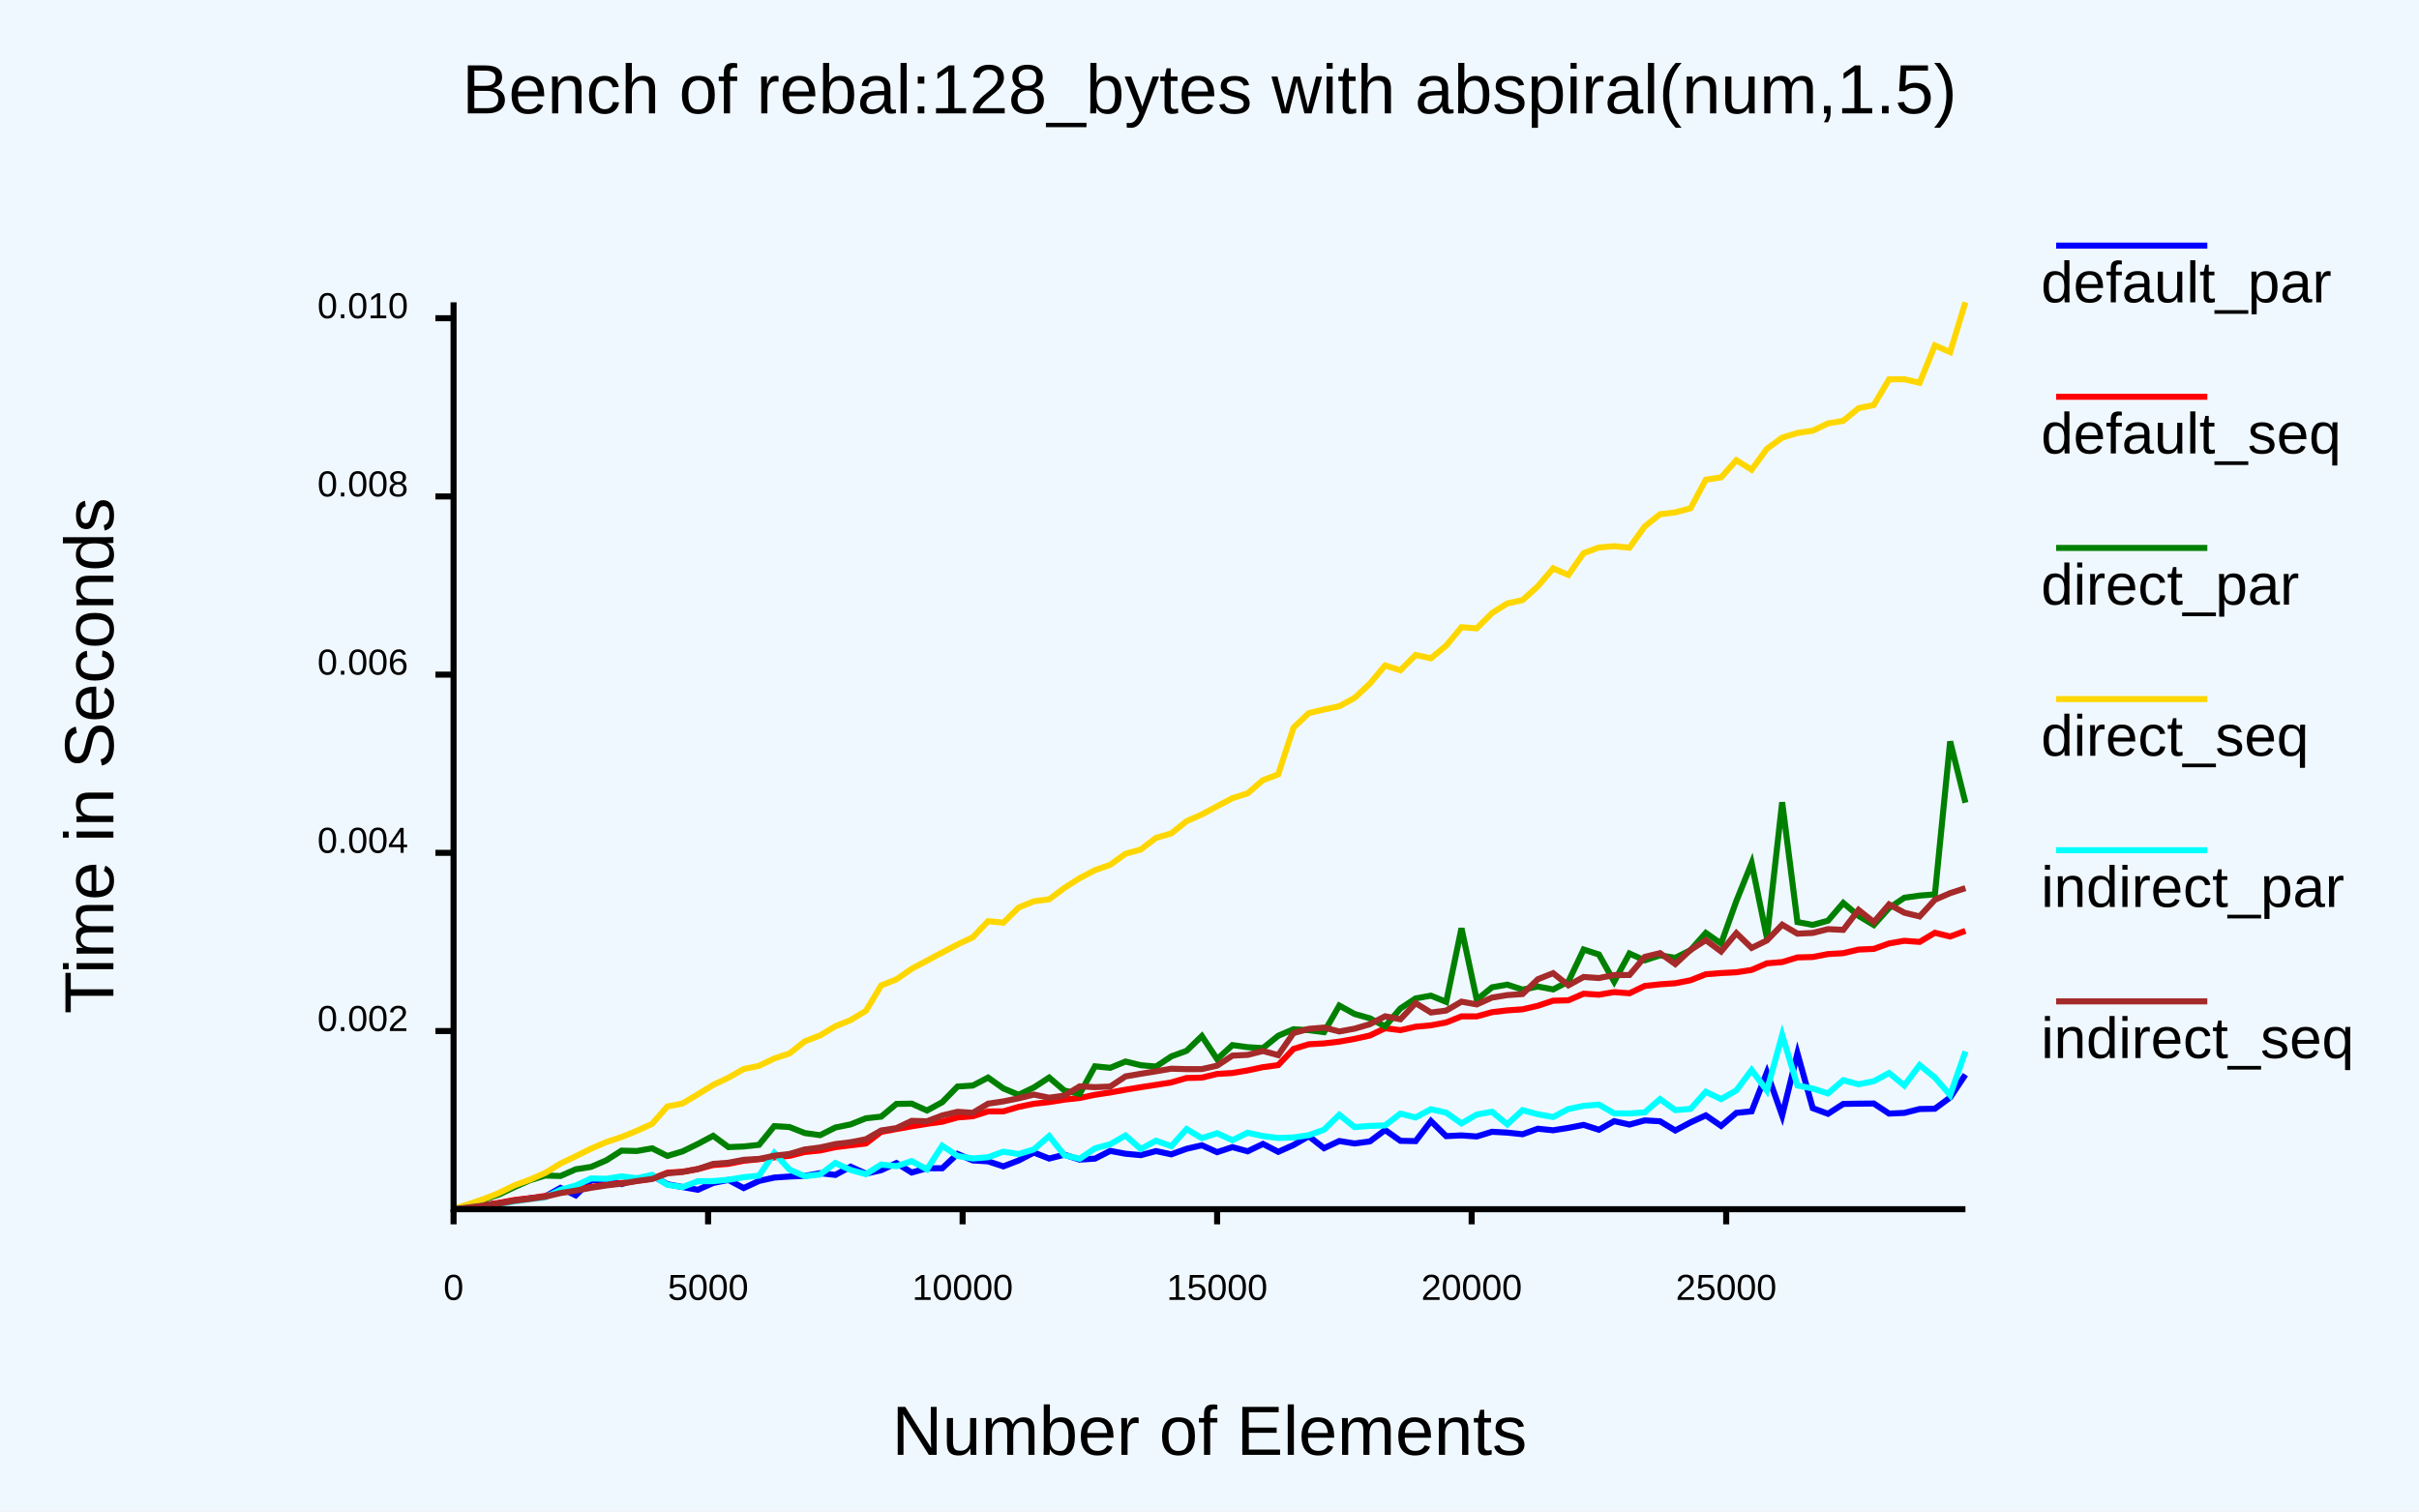
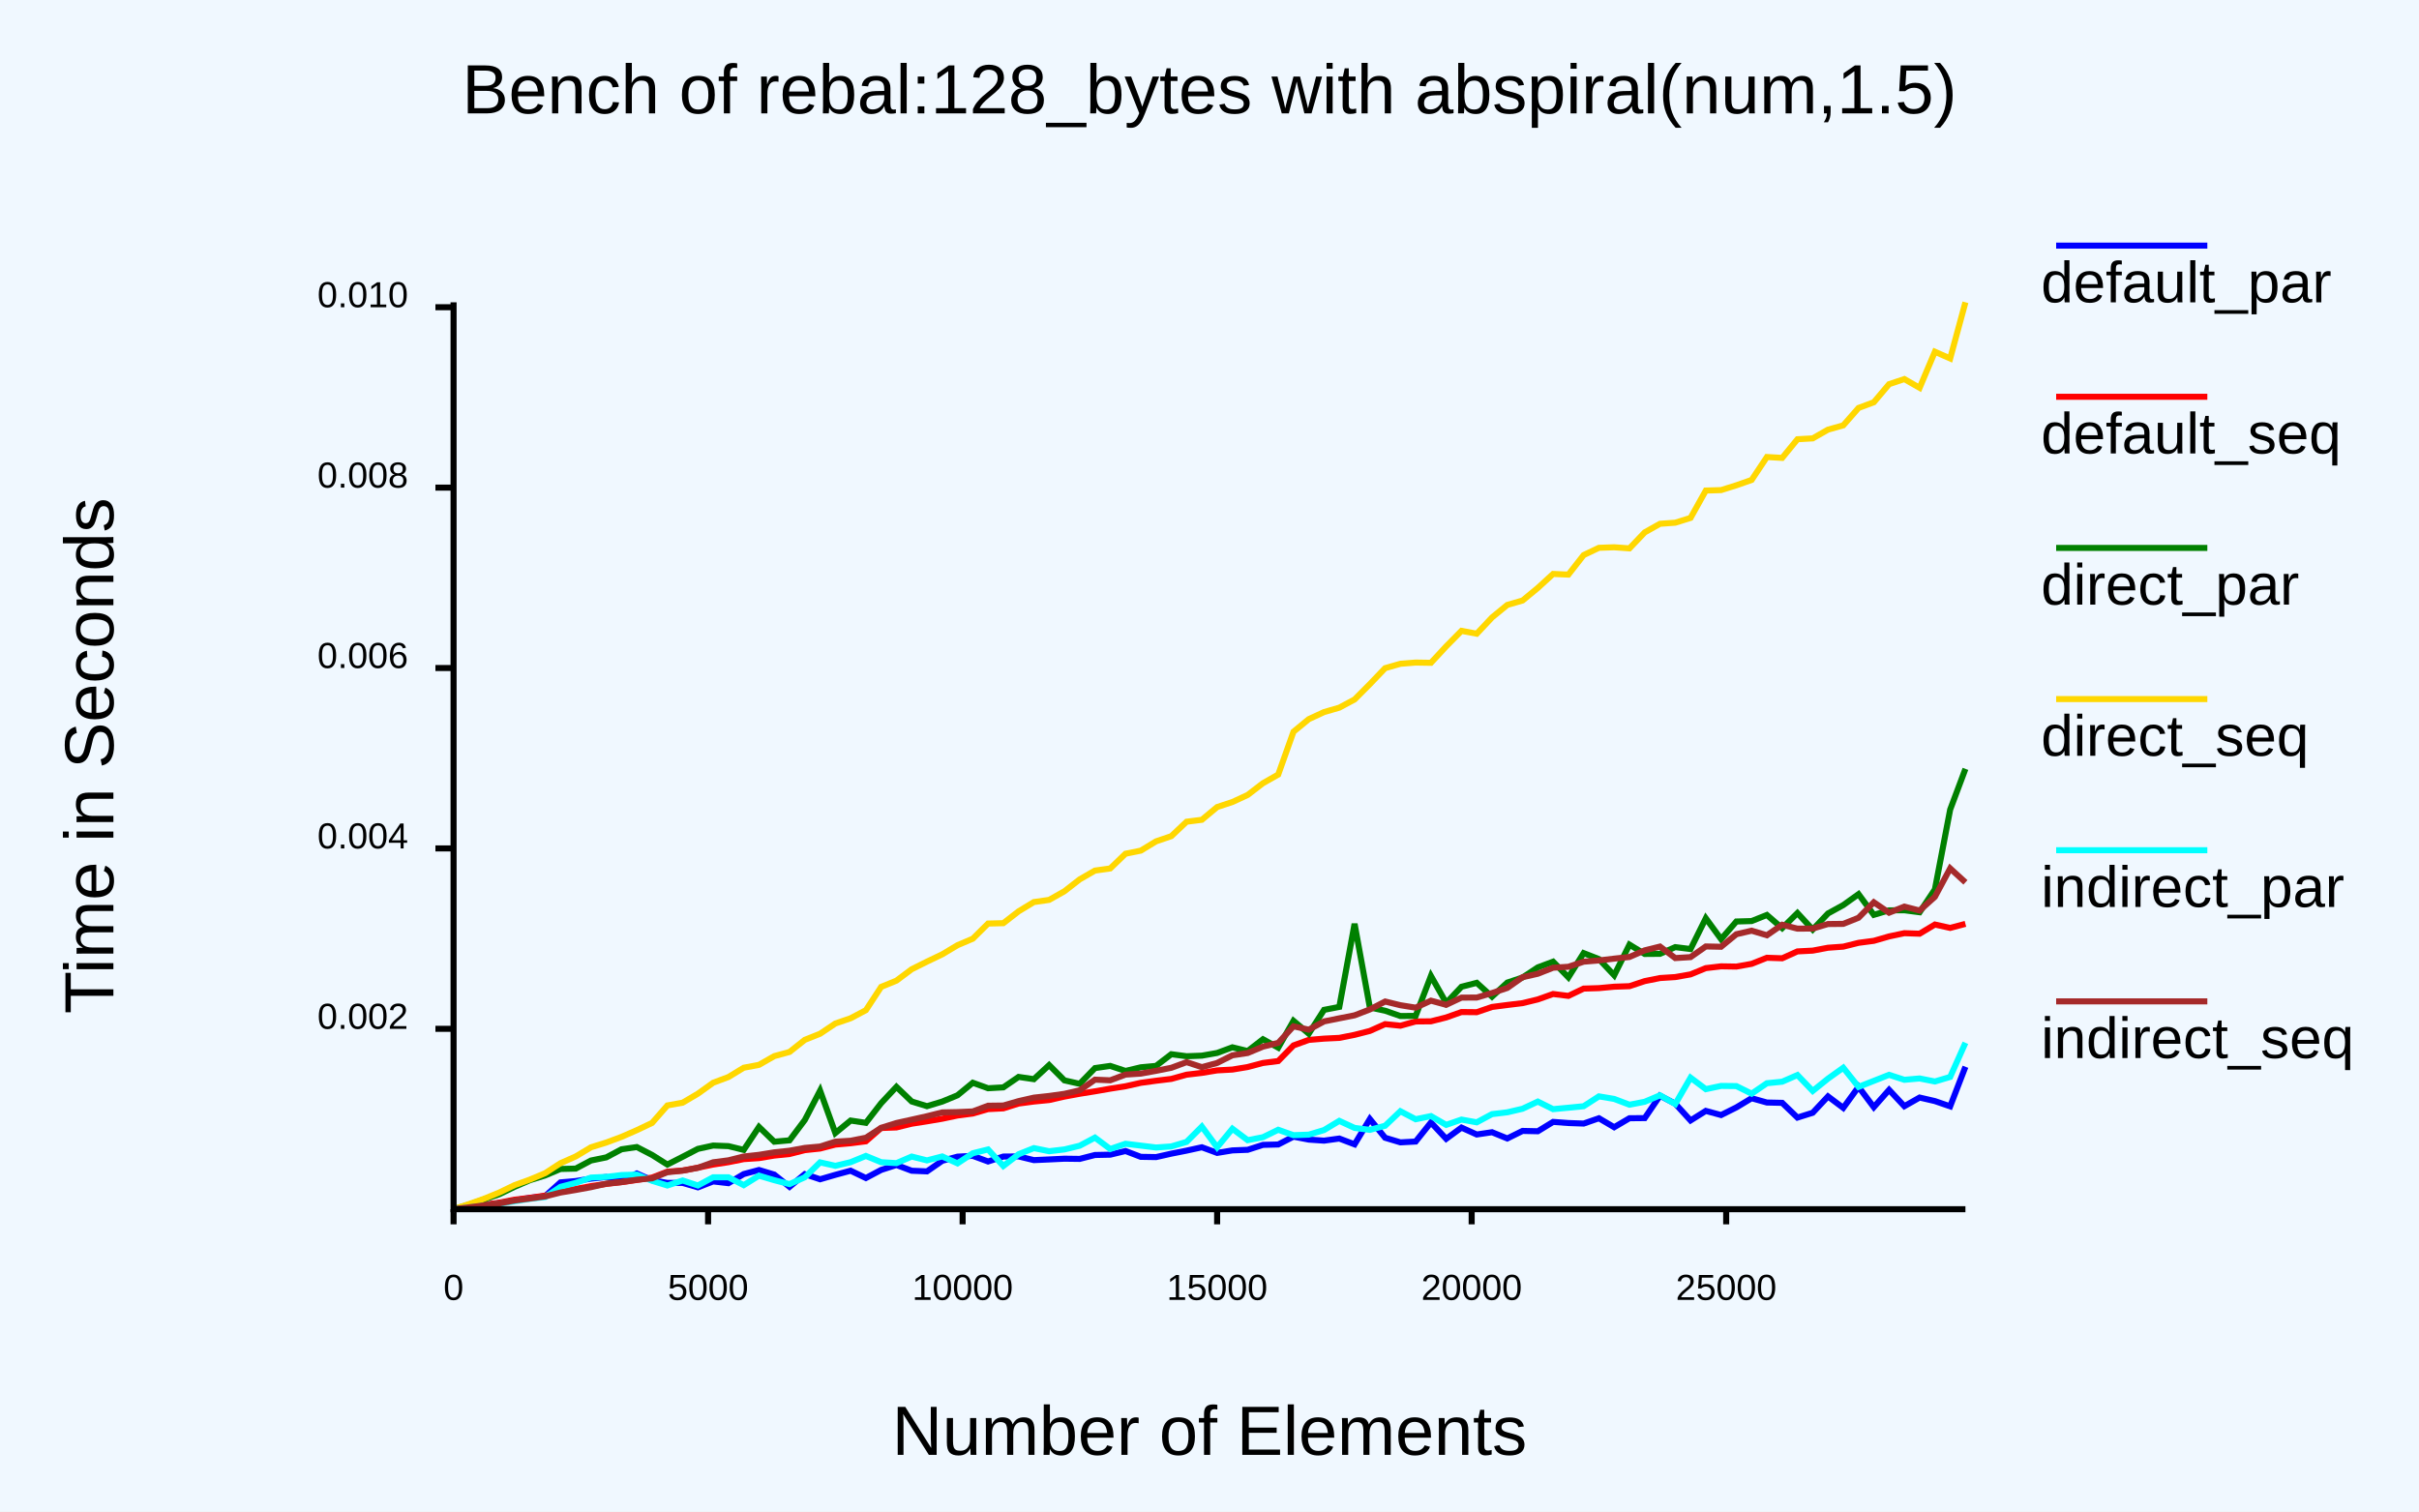
<svg xmlns="http://www.w3.org/2000/svg" class="poloto" width="800" height="500" viewBox="0 0 800 500">
  <style>.poloto {
                    font-family: "Arial";
                    stroke-width:2;
                    }
                    .poloto_text{fill: var(--poloto_fg_color,black);  }
                    .poloto_axis_lines{stroke: var(--poloto_fg_color,black);stoke-width:3;fill:none}
                    .poloto_background{fill: var(--poloto_bg_color,aliceblue); }
                    .poloto0stroke{stroke:  var(--poloto_color0,blue); }
                    .poloto1stroke{stroke:  var(--poloto_color1,red); }
                    .poloto2stroke{stroke:  var(--poloto_color2,green); }
                    .poloto3stroke{stroke:  var(--poloto_color3,gold); }
                    .poloto4stroke{stroke:  var(--poloto_color4,aqua); }
                    .poloto5stroke{stroke:  var(--poloto_color5,brown); }
                    .poloto6stroke{stroke:  var(--poloto_color6,lime); }
                    .poloto7stroke{stroke:  var(--poloto_color7,chocolate); }
                    .poloto0fill{fill:var(--poloto_color0,blue);}
                    .poloto1fill{fill:var(--poloto_color1,red);}
                    .poloto2fill{fill:var(--poloto_color2,green);}
                    .poloto3fill{fill:var(--poloto_color3,gold);}
                    .poloto4fill{fill:var(--poloto_color4,aqua);}
                    .poloto5fill{fill:var(--poloto_color5,brown);}
                    .poloto6fill{fill:var(--poloto_color6,lime);}
                    .poloto7fill{fill:var(--poloto_color7,chocolate);}</style>
  <rect class="poloto_background" fill="white" x="0" y="0" width="800" height="500" />
  <line class="poloto_axis_lines" stroke="black" x1="150" x2="150" y1="400" y2="405" />
  <text class="poloto_text" alignment-baseline="start" text-anchor="middle" x="150" y="430">0</text>
  <line class="poloto_axis_lines" stroke="black" x1="234.175" x2="234.175" y1="400" y2="405" />
  <text class="poloto_text" alignment-baseline="start" text-anchor="middle" x="234.175" y="430">5000</text>
  <line class="poloto_axis_lines" stroke="black" x1="318.35" x2="318.35" y1="400" y2="405" />
  <text class="poloto_text" alignment-baseline="start" text-anchor="middle" x="318.35" y="430">10000</text>
  <line class="poloto_axis_lines" stroke="black" x1="402.525" x2="402.525" y1="400" y2="405" />
  <text class="poloto_text" alignment-baseline="start" text-anchor="middle" x="402.525" y="430">15000</text>
  <line class="poloto_axis_lines" stroke="black" x1="486.7" x2="486.7" y1="400" y2="405" />
  <text class="poloto_text" alignment-baseline="start" text-anchor="middle" x="486.7" y="430">20000</text>
  <line class="poloto_axis_lines" stroke="black" x1="570.875" x2="570.875" y1="400" y2="405" />
  <text class="poloto_text" alignment-baseline="start" text-anchor="middle" x="570.875" y="430">25000</text>
-   <line class="poloto_axis_lines" stroke="black" x1="150" x2="144" y1="341.057" y2="341.057" />
-   <text class="poloto_text" alignment-baseline="middle" text-anchor="end" x="135" y="341.057">0.002</text>
-   <line class="poloto_axis_lines" stroke="black" x1="150" x2="144" y1="282.11" y2="282.11" />
-   <text class="poloto_text" alignment-baseline="middle" text-anchor="end" x="135" y="282.11">0.004</text>
-   <line class="poloto_axis_lines" stroke="black" x1="150" x2="144" y1="223.163" y2="223.163" />
-   <text class="poloto_text" alignment-baseline="middle" text-anchor="end" x="135" y="223.163">0.006</text>
-   <line class="poloto_axis_lines" stroke="black" x1="150" x2="144" y1="164.216" y2="164.216" />
-   <text class="poloto_text" alignment-baseline="middle" text-anchor="end" x="135" y="164.216">0.008</text>
-   <line class="poloto_axis_lines" stroke="black" x1="150" x2="144" y1="105.269" y2="105.269" />
-   <text class="poloto_text" alignment-baseline="middle" text-anchor="end" x="135" y="105.269">0.010</text>
+   <line class="poloto_axis_lines" stroke="black" x1="150" x2="144" y1="340.329" y2="340.329" />
+   <text class="poloto_text" alignment-baseline="middle" text-anchor="end" x="135" y="340.329">0.002</text>
+   <line class="poloto_axis_lines" stroke="black" x1="150" x2="144" y1="280.653" y2="280.653" />
+   <text class="poloto_text" alignment-baseline="middle" text-anchor="end" x="135" y="280.653">0.004</text>
+   <line class="poloto_axis_lines" stroke="black" x1="150" x2="144" y1="220.977" y2="220.977" />
+   <text class="poloto_text" alignment-baseline="middle" text-anchor="end" x="135" y="220.977">0.006</text>
+   <line class="poloto_axis_lines" stroke="black" x1="150" x2="144" y1="161.301" y2="161.301" />
+   <text class="poloto_text" alignment-baseline="middle" text-anchor="end" x="135" y="161.301">0.008</text>
+   <line class="poloto_axis_lines" stroke="black" x1="150" x2="144" y1="101.626" y2="101.626" />
+   <text class="poloto_text" alignment-baseline="middle" text-anchor="end" x="135" y="101.626">0.010</text>
  <text class="poloto_text" alignment-baseline="middle" text-anchor="start" font-size="large" x="675" y="100">default_par</text>
  <line class="poloto0stroke" stroke="black" x1="680" x2="730" y1="81.25" y2="81.25" />
-   <polyline class="poloto0stroke" fill="none" stroke="black" points="650,355.482 644.949,363.043 639.899,366.759 634.848,366.857 629.798,368.136 624.747,368.366 619.697,365.038 614.646,365.082 609.596,365.173 604.545,368.434 599.495,366.57 594.444,348.428 589.394,369.014 584.343,354.743 579.293,367.624 574.242,368.13 569.192,372.436 564.141,368.964 559.091,371.279 554.04,373.948 548.99,370.908 543.939,370.623 538.889,372.004 533.838,370.873 528.788,373.714 523.737,372.104 518.687,373.093 513.636,373.89 508.586,373.378 503.535,375.197 498.485,374.661 493.434,374.388 488.384,375.938 483.333,375.584 478.283,375.825 473.232,370.84 468.182,377.477 463.131,377.379 458.081,373.795 453.03,377.58 447.98,378.254 442.929,377.445 437.879,379.81 432.828,375.852 427.778,378.772 422.727,381.012 417.677,378.402 412.626,380.836 407.576,379.47 402.525,381.125 397.475,378.852 392.424,380.01 387.374,381.847 382.323,380.775 377.273,382.114 372.222,381.649 367.172,380.712 362.121,383.266 357.071,383.597 352.02,381.971 346.97,383.24 341.919,381.262 336.869,383.889 331.818,385.823 326.768,384.17 321.717,383.862 316.667,381.711 311.616,386.462 306.566,386.435 301.515,387.869 296.465,384.74 291.414,387.099 286.364,388.23 281.313,385.938 276.263,388.653 271.212,388.082 266.162,388.974 261.111,389.187 256.061,389.532 251.01,390.652 245.96,393.002 240.909,390.329 235.859,391.311 230.808,393.566 225.758,392.668 220.707,391.734 215.657,388.83 210.606,389.989 205.556,391.699 200.505,390.398 195.455,390.431 190.404,395.413 185.354,392.955 180.303,395.796 175.253,396.374 170.202,397.085 165.152,398.002 160.101,398.691 155.051,399.393 150,399.999 " />
+   <polyline class="poloto0stroke" fill="none" stroke="black" points="650,352.878 644.949,365.966 639.899,364.23 634.848,363.064 629.798,365.922 624.747,360.517 619.697,366.24 614.646,359.521 609.596,366.48 604.545,362.687 599.495,368.091 594.444,369.686 589.394,364.814 584.343,364.705 579.293,363.29 574.242,366.323 569.192,368.85 564.141,367.478 559.091,370.636 554.04,365.098 548.99,362.447 543.939,369.859 538.889,369.908 533.838,372.88 528.788,369.915 523.737,371.667 518.687,371.489 513.636,371.119 508.586,374.21 503.535,374.1 498.485,376.595 493.434,374.532 488.384,375.282 483.333,373.005 478.283,376.711 473.232,371.304 468.182,377.616 463.131,377.884 458.081,376.365 453.03,370.163 447.98,378.537 442.929,376.622 437.879,377.319 432.828,376.973 427.778,375.998 422.727,378.588 417.677,378.718 412.626,380.35 407.576,380.545 402.525,381.37 397.475,379.51 392.424,380.621 387.374,381.619 382.323,382.756 377.273,382.674 372.222,380.746 367.172,381.961 362.121,382.065 357.071,383.357 352.02,383.29 346.97,383.536 341.919,383.762 336.869,382.536 331.818,382.58 326.768,384.213 321.717,382.349 316.667,382.613 311.616,383.984 306.566,387.484 301.515,387.274 296.465,385.37 291.414,387.001 286.364,389.682 281.313,387.262 276.263,388.629 271.212,390.098 266.162,388.4 261.111,392.591 256.061,388.55 251.01,387.025 245.96,388.374 240.909,391.385 235.859,390.803 230.808,392.76 225.758,391.3 220.707,391.296 215.657,390.42 210.606,388.187 205.556,390.631 200.505,389.347 195.455,389.876 190.404,390.682 185.354,391.128 180.303,395.66 175.253,396.253 170.202,397.057 165.152,397.965 160.101,398.634 155.051,399.378 150,400 " />
  <text class="poloto_text" alignment-baseline="middle" text-anchor="start" font-size="large" x="675" y="150">default_seq</text>
  <line class="poloto1stroke" stroke="black" x1="680" x2="730" y1="131.25" y2="131.25" />
-   <polyline class="poloto1stroke" fill="none" stroke="black" points="650,307.915 644.949,309.79 639.899,308.565 634.848,311.578 629.798,311.21 624.747,312.085 619.697,313.887 614.646,314.113 609.596,315.303 604.545,315.601 599.495,316.575 594.444,316.713 589.394,318.25 584.343,318.664 579.293,320.842 574.242,321.622 569.192,321.877 564.141,322.276 559.091,324.262 554.04,325.251 548.99,325.604 543.939,326.147 538.889,328.569 533.838,328.181 528.788,329.041 523.737,328.707 518.687,330.891 513.636,331.024 508.586,332.706 503.535,333.873 498.485,334.225 493.434,334.827 488.384,336.224 483.333,336.21 478.283,338.224 473.232,339.174 468.182,339.627 463.131,340.773 458.081,340.135 453.03,342.544 447.98,343.658 442.929,344.56 437.879,345.156 432.828,345.437 427.778,346.98 422.727,352.333 417.677,353.01 412.626,354.085 407.576,354.943 402.525,355.25 397.475,356.471 392.424,356.598 387.374,358.059 382.323,358.864 377.273,359.636 372.222,360.467 367.172,361.389 362.121,362.147 357.071,363.211 352.02,363.754 346.97,364.557 341.919,365.117 336.869,366.154 331.818,367.63 326.768,367.651 321.717,369.244 316.667,369.649 311.616,371.059 306.566,371.757 301.515,372.57 296.465,373.472 291.414,374.408 286.364,378.25 281.313,378.865 276.263,379.478 271.212,380.58 266.162,381.069 261.111,382.342 256.061,382.843 251.01,383.464 245.96,383.97 240.909,384.99 235.859,385.386 230.808,386.714 225.758,387.598 220.707,387.908 215.657,389.888 210.606,390.592 205.556,391.331 200.505,391.937 195.455,392.626 190.404,393.51 185.354,394.301 180.303,395.614 175.253,396.362 170.202,396.943 165.152,397.871 160.101,398.611 155.051,399.336 150,400 " />
+   <polyline class="poloto1stroke" fill="none" stroke="black" points="650,305.608 644.949,306.949 639.899,305.83 634.848,308.863 629.798,308.694 624.747,309.762 619.697,311.219 614.646,311.884 609.596,313.143 604.545,313.506 599.495,314.459 594.444,314.718 589.394,316.993 584.343,316.824 579.293,318.831 574.242,319.737 569.192,319.657 564.141,320.251 559.091,322.318 554.04,323.208 548.99,323.529 543.939,324.542 538.889,326.221 533.838,326.398 528.788,326.866 523.737,327.021 518.687,329.434 513.636,328.805 508.586,330.603 503.535,331.833 498.485,332.442 493.434,333.097 488.384,334.825 483.333,334.775 478.283,336.568 473.232,337.848 468.182,337.897 463.131,339.3 458.081,338.776 453.03,341.03 447.98,342.321 442.929,343.322 437.879,343.57 432.828,343.996 427.778,345.817 422.727,350.984 417.677,351.628 412.626,352.964 407.576,353.802 402.525,354.079 397.475,354.906 392.424,355.499 387.374,356.896 382.323,357.504 377.273,358.194 372.222,359.329 367.172,360.125 362.121,361 357.071,361.81 352.02,362.742 346.97,363.888 341.919,364.377 336.869,365.047 331.818,366.639 326.768,366.886 321.717,368.349 316.667,369.002 311.616,370.069 306.566,370.926 301.515,371.712 296.465,372.949 291.414,373.135 286.364,377.534 281.313,378.178 276.263,378.622 271.212,379.928 266.162,380.46 261.111,381.739 256.061,382.255 251.01,383.097 245.96,383.43 240.909,384.445 235.859,385.22 230.808,386.27 225.758,387.204 220.707,387.59 215.657,389.532 210.606,390.33 205.556,391.038 200.505,391.634 195.455,392.366 190.404,393.298 185.354,394.158 180.303,395.488 175.253,396.232 170.202,396.844 165.152,397.829 160.101,398.561 155.051,399.306 150,400 " />
  <text class="poloto_text" alignment-baseline="middle" text-anchor="start" font-size="large" x="675" y="200">direct_par</text>
  <line class="poloto2stroke" stroke="black" x1="680" x2="730" y1="181.25" y2="181.25" />
-   <polyline class="poloto2stroke" fill="none" stroke="black" points="650,265.53 644.949,245.257 639.899,295.856 634.848,296.254 629.798,296.966 624.747,300.369 619.697,305.993 614.646,302.96 609.596,298.689 604.545,304.557 599.495,305.944 594.444,305.014 589.394,265.367 584.343,310.227 579.293,285.511 574.242,298.033 569.192,312.129 564.141,308.602 559.091,314.296 554.04,316.848 548.99,316.01 543.939,317.679 538.889,315.418 533.838,324.722 528.788,315.743 523.737,314.099 518.687,324.701 513.636,327.299 508.586,326.339 503.535,327.356 498.485,325.711 493.434,326.6 488.384,330.712 483.333,307.058 478.283,331.424 473.232,329.36 468.182,330.257 463.131,333.597 458.081,339.519 453.03,336.849 447.98,335.416 442.929,332.647 437.879,341.437 432.828,340.776 427.778,340.461 422.727,342.629 417.677,346.7 412.626,346.41 407.576,345.713 402.525,350.371 397.475,342.722 392.424,347.6 387.374,349.451 382.323,352.801 377.273,352.369 372.222,351.146 367.172,353.23 362.121,352.727 357.071,361.851 352.02,360.755 346.97,356.442 341.919,359.727 336.869,362.152 331.818,360.036 326.768,356.456 321.717,359.093 316.667,359.414 311.616,364.596 306.566,367.347 301.515,365.08 296.465,365.164 291.414,369.374 286.364,369.923 281.313,371.942 276.263,372.977 271.212,375.508 266.162,374.814 261.111,372.822 256.061,372.518 251.01,378.707 245.96,379.251 240.909,379.456 235.859,375.717 230.808,378.396 225.758,380.859 220.707,382.382 215.657,379.857 210.606,380.745 205.556,380.625 200.505,383.835 195.455,386.003 190.404,386.793 185.354,389.019 180.303,388.862 175.253,390.422 170.202,392.648 165.152,395.082 160.101,396.77 155.051,398.518 150,399.997 " />
+   <polyline class="poloto2stroke" fill="none" stroke="black" points="650,254.335 644.949,267.809 639.899,294.197 634.848,301.765 629.798,301.115 624.747,301.132 619.697,302.623 614.646,295.783 609.596,299.395 604.545,302.168 599.495,307.483 594.444,302.031 589.394,307.021 584.343,302.667 579.293,304.682 574.242,304.824 569.192,310.654 564.141,303.751 559.091,313.935 554.04,313.301 548.99,315.518 543.939,315.56 538.889,312.481 533.838,322.62 528.788,317.258 523.737,315.282 518.687,323.303 513.636,318.117 508.586,320 503.535,323.345 498.485,325.03 493.434,329.691 488.384,325.113 483.333,326.413 478.283,331.761 473.232,322.835 468.182,336.044 463.131,336.095 458.081,334.344 453.03,333.262 447.98,305.593 442.929,333.077 437.879,334.056 432.828,341.938 427.778,337.684 422.727,346.561 417.677,343.774 412.626,347.68 407.576,346.444 402.525,348.31 397.475,349.203 392.424,349.392 387.374,348.728 382.323,352.591 377.273,353.056 372.222,354.259 367.172,352.594 362.121,353.317 357.071,358.518 352.02,357.38 346.97,352.317 341.919,356.981 336.869,356.238 331.818,359.696 326.768,359.984 321.717,358.168 316.667,362.311 311.616,364.392 306.566,365.918 301.515,364.366 296.465,359.521 291.414,364.917 286.364,371.43 281.313,370.669 276.263,374.803 271.212,360.774 266.162,370.492 261.111,377.213 256.061,377.667 251.01,372.78 245.96,380.375 240.909,379.132 235.859,378.937 230.808,380.043 225.758,382.659 220.707,385.229 215.657,382.048 210.606,379.435 205.556,380.176 200.505,382.854 195.455,383.887 190.404,386.564 185.354,386.689 180.303,388.824 175.253,390.4 170.202,392.577 165.152,395.028 160.101,396.739 155.051,398.507 150,399.998 " />
  <text class="poloto_text" alignment-baseline="middle" text-anchor="start" font-size="large" x="675" y="250">direct_seq</text>
  <line class="poloto3stroke" stroke="black" x1="680" x2="730" y1="231.25" y2="231.25" />
-   <polyline class="poloto3stroke" fill="none" stroke="black" points="650,100 644.949,116.473 639.899,114.271 634.848,126.627 629.798,125.462 624.747,125.464 619.697,133.993 614.646,135.033 609.596,139.195 604.545,140.063 599.495,142.47 594.444,143.22 589.394,144.778 584.343,148.447 579.293,155.379 574.242,152.256 569.192,157.907 564.141,158.681 559.091,168.132 554.04,169.489 548.99,170.104 543.939,174.154 538.889,181.176 533.838,180.671 528.788,181.114 523.737,182.973 518.687,190.185 513.636,188.015 508.586,193.946 503.535,198.507 498.485,199.611 493.434,202.804 488.384,207.849 483.333,207.48 478.283,213.556 473.232,217.764 468.182,216.664 463.131,221.716 458.081,220.128 453.03,226.149 447.98,230.872 442.929,233.617 437.879,234.691 432.828,235.9 427.778,240.73 422.727,256.164 417.677,258.064 412.626,262.426 407.576,264.028 402.525,266.692 397.475,269.42 392.424,271.642 387.374,275.685 382.323,277.156 377.273,281.011 372.222,282.414 367.172,286.07 362.121,287.845 357.071,290.49 352.02,293.71 346.97,297.482 341.919,298.135 336.869,300.228 331.818,305.207 326.768,304.727 321.717,310.043 316.667,312.432 311.616,315.078 306.566,317.78 301.515,320.467 296.465,323.961 291.414,325.982 286.364,334.369 281.313,337.431 276.263,339.479 271.212,342.514 266.162,344.459 261.111,348.472 256.061,350.132 251.01,352.571 245.96,353.623 240.909,356.49 235.859,358.88 230.808,361.983 225.758,365.011 220.707,366.012 215.657,371.762 210.606,374.068 205.556,376.115 200.505,377.798 195.455,379.982 190.404,382.478 185.354,384.905 180.303,387.992 175.253,390.227 170.202,392.062 165.152,394.558 160.101,396.593 155.051,398.338 150,399.99 " />
+   <polyline class="poloto3stroke" fill="none" stroke="black" points="650,100 644.949,118.577 639.899,116.357 634.848,128.29 629.798,125.394 624.747,127.08 619.697,133.067 614.646,134.948 609.596,140.706 604.545,142.125 599.495,145.014 594.444,145.3 589.394,151.468 584.343,151.176 579.293,158.761 574.242,160.531 569.192,162.12 564.141,162.272 559.091,171.322 554.04,172.904 548.99,173.262 543.939,176.103 538.889,181.399 533.838,181.035 528.788,181.214 523.737,183.616 518.687,190.072 513.636,189.856 508.586,194.479 503.535,198.643 498.485,200.107 493.434,204.25 488.384,209.626 483.333,208.682 478.283,213.8 473.232,219.251 468.182,219.173 463.131,219.571 458.081,221.028 453.03,226.306 447.98,231.377 442.929,234.087 437.879,235.554 432.828,237.893 427.778,242.047 422.727,256.212 417.677,259.081 412.626,262.965 407.576,265.3 402.525,266.966 397.475,271.181 392.424,271.818 387.374,276.595 382.323,278.315 377.273,281.384 372.222,282.406 367.172,287.277 362.121,287.982 357.071,290.89 352.02,294.823 346.97,297.674 341.919,298.398 336.869,301.459 331.818,305.38 326.768,305.503 321.717,310.516 316.667,312.665 311.616,315.679 306.566,318.098 301.515,320.618 296.465,324.39 291.414,326.453 286.364,334.16 281.313,336.831 276.263,338.568 271.212,341.957 266.162,343.973 261.111,347.976 256.061,349.363 251.01,352.249 245.96,353.197 240.909,356.269 235.859,358.163 230.808,361.782 225.758,364.758 220.707,365.674 215.657,371.45 210.606,373.851 205.556,376.059 200.505,377.941 195.455,379.512 190.404,382.548 185.354,384.776 180.303,388.073 175.253,390.197 170.202,392.022 165.152,394.457 160.101,396.535 155.051,398.32 150,399.996 " />
  <text class="poloto_text" alignment-baseline="middle" text-anchor="start" font-size="large" x="675" y="300">indirect_par</text>
  <line class="poloto4stroke" stroke="black" x1="680" x2="730" y1="281.25" y2="281.25" />
-   <polyline class="poloto4stroke" fill="none" stroke="black" points="650,347.825 644.949,362.261 639.899,356.441 634.848,352.327 629.798,359.081 624.747,354.942 619.697,357.659 614.646,358.672 609.596,357.33 604.545,361.694 599.495,360.081 594.444,359.066 589.394,342.36 584.343,360.774 579.293,353.951 574.242,360.696 569.192,363.583 564.141,361.154 559.091,366.823 554.04,367.215 548.99,363.58 543.939,367.971 538.889,368.316 533.838,368.292 528.788,365.396 523.737,365.812 518.687,366.86 513.636,369.5 508.586,368.582 503.535,367.227 498.485,371.93 493.434,367.764 488.384,368.69 483.333,371.624 478.283,368.059 473.232,366.92 468.182,369.649 463.131,368.383 458.081,372.275 453.03,372.439 447.98,372.838 442.929,368.754 437.879,373.709 432.828,375.511 427.778,376.256 422.727,376.438 417.677,375.805 412.626,374.698 407.576,377.177 402.525,374.863 397.475,376.486 392.424,373.497 387.374,379.145 382.323,377.332 377.273,380.085 372.222,375.618 367.172,378.505 362.121,379.878 357.071,383.309 352.02,382.129 346.97,375.804 341.919,380.213 336.869,381.753 331.818,380.969 326.768,382.811 321.717,383.215 316.667,382.389 311.616,378.994 306.566,386.81 301.515,384.089 296.465,385.756 291.414,385.218 286.364,388.41 281.313,387.018 276.263,384.721 271.212,388.528 266.162,389.075 261.111,386.9 256.061,381.401 251.01,388.901 245.96,389.417 240.909,390.243 235.859,390.715 230.808,390.742 225.758,392.661 220.707,391.93 215.657,388.64 210.606,389.754 205.556,389.127 200.505,389.932 195.455,389.822 190.404,392.177 185.354,393.57 180.303,396.064 175.253,396.641 170.202,397.395 165.152,398.226 160.101,398.853 155.051,399.473 150,399.998 " />
+   <polyline class="poloto4stroke" fill="none" stroke="black" points="650,344.949 644.949,356.249 639.899,357.749 634.848,356.747 629.798,357.19 624.747,355.548 619.697,357.541 614.646,359.536 609.596,353.197 604.545,356.812 599.495,360.879 594.444,355.617 589.394,357.819 584.343,358.327 579.293,361.781 574.242,359.274 569.192,359.216 564.141,360.287 559.091,356.489 554.04,365.206 548.99,362.321 543.939,364.457 538.889,365.427 533.838,363.52 528.788,362.672 523.737,365.933 518.687,366.428 513.636,366.903 508.586,364.398 503.535,366.762 498.485,367.942 493.434,368.548 488.384,371.258 483.333,370.349 478.283,372.1 473.232,369.199 468.182,370.237 463.131,367.593 458.081,372.394 453.03,373.75 447.98,373.106 442.929,370.78 437.879,373.819 432.828,375.331 427.778,375.507 422.727,373.723 417.677,376.18 412.626,377.162 407.576,373.376 402.525,379.514 397.475,372.67 392.424,377.724 387.374,379.23 382.323,379.584 377.273,378.959 372.222,378.348 367.172,380.083 362.121,376.315 357.071,379.002 352.02,380.224 346.97,380.818 341.919,379.789 336.869,381.812 331.818,385.704 326.768,380.234 321.717,381.487 316.667,384.83 311.616,382.544 306.566,383.851 301.515,382.584 296.465,384.757 291.414,384.45 286.364,382.372 281.313,384.436 276.263,385.644 271.212,384.507 266.162,389.432 261.111,391.7 256.061,390.4 251.01,388.905 245.96,392.042 240.909,389.436 235.859,389.432 230.808,392.154 225.758,390.496 220.707,392.154 215.657,390.599 210.606,388.553 205.556,388.7 200.505,389.306 195.455,389.53 190.404,391.294 185.354,392.608 180.303,395.967 175.253,396.556 170.202,397.341 165.152,398.181 160.101,398.822 155.051,399.444 150,399.999 " />
  <text class="poloto_text" alignment-baseline="middle" text-anchor="start" font-size="large" x="675" y="350">indirect_seq</text>
  <line class="poloto5stroke" stroke="black" x1="680" x2="730" y1="331.25" y2="331.25" />
-   <polyline class="poloto5stroke" fill="none" stroke="black" points="650,293.784 644.949,295.439 639.899,297.639 634.848,303.151 629.798,301.917 624.747,299.168 619.697,305.013 614.646,300.995 609.596,307.599 604.545,307.347 599.495,308.615 594.444,308.851 589.394,305.883 584.343,311.092 579.293,313.561 574.242,308.672 569.192,314.741 564.141,310.989 559.091,314.217 554.04,318.908 548.99,315.287 543.939,316.542 538.889,322.526 533.838,322.541 528.788,323.523 523.737,323.178 518.687,325.936 513.636,321.917 508.586,323.925 503.535,328.828 498.485,329.173 493.434,329.995 488.384,332.256 483.333,331.349 478.283,334.285 473.232,334.931 468.182,331.834 463.131,337.163 458.081,336.181 453.03,338.8 447.98,340.279 442.929,341.209 437.879,339.921 432.828,340.338 427.778,341.735 422.727,349.037 417.677,347.668 412.626,348.947 407.576,349.19 402.525,352.505 397.475,353.651 392.424,353.666 387.374,353.517 382.323,354.376 377.273,355.197 372.222,356.066 367.172,359.421 362.121,359.625 357.071,359.361 352.02,362.411 346.97,363.116 341.919,362.084 336.869,363.317 331.818,364.332 326.768,365.087 321.717,368.114 316.667,367.776 311.616,368.978 306.566,370.905 301.515,370.767 296.465,373.171 291.414,373.951 286.364,376.856 281.313,377.841 276.263,378.459 271.212,379.59 266.162,380.223 261.111,381.727 256.061,382.306 251.01,383.365 245.96,383.657 240.909,384.623 235.859,384.996 230.808,386.714 225.758,387.678 220.707,388.137 215.657,390.014 210.606,390.685 205.556,391.553 200.505,392.133 195.455,392.918 190.404,393.845 185.354,394.658 180.303,395.869 175.253,396.58 170.202,397.195 165.152,398.111 160.101,398.775 155.051,399.4 150,399.998 " />
+   <polyline class="poloto5stroke" fill="none" stroke="black" points="650,291.882 644.949,287.262 639.899,296.656 634.848,301.204 629.798,299.9 624.747,301.915 619.697,298.47 614.646,303.592 609.596,305.611 604.545,305.664 599.495,307.153 594.444,307.188 589.394,305.898 584.343,309.377 579.293,307.868 574.242,309.037 569.192,313.184 564.141,313.08 559.091,316.612 554.04,316.924 548.99,313.115 543.939,314.369 538.889,316.561 533.838,317.107 528.788,317.708 523.737,318.119 518.687,319.802 513.636,320.121 508.586,322.113 503.535,323.252 498.485,326.811 493.434,328.486 488.384,329.978 483.333,330.01 478.283,332.385 473.232,331.015 468.182,333.327 463.131,332.517 458.081,331.295 453.03,333.924 447.98,335.861 442.929,336.858 437.879,337.878 432.828,340.615 427.778,339.493 422.727,344.974 417.677,346.222 412.626,348.33 407.576,349.089 402.525,351.617 397.475,353.006 392.424,351.349 387.374,353.219 382.323,354.227 377.273,355.141 372.222,355.469 367.172,357.352 362.121,357.145 357.071,360.663 352.02,361.829 346.97,362.538 341.919,363.091 336.869,364.236 331.818,365.697 326.768,365.762 321.717,367.654 316.667,367.875 311.616,367.976 306.566,369.239 301.515,370.368 296.465,371.482 291.414,373.067 286.364,376.349 281.313,377.347 276.263,377.659 271.212,379.266 266.162,379.72 261.111,380.644 256.061,381.184 251.01,382.01 245.96,382.565 240.909,383.821 235.859,384.474 230.808,386.302 225.758,387.239 220.707,387.764 215.657,389.785 210.606,390.241 205.556,391.018 200.505,391.546 195.455,392.708 190.404,393.635 185.354,394.484 180.303,395.764 175.253,396.463 170.202,397.122 165.152,398.071 160.101,398.737 155.051,399.379 150,399.998 " />
  <text class="poloto_text" alignment-baseline="start" text-anchor="middle" font-size="x-large" x="400" y="37.5">Bench of rebal:128_bytes with abspiral(num,1.5)</text>
  <text class="poloto_text" alignment-baseline="start" text-anchor="middle" font-size="x-large" x="400" y="481.25">Number of Elements</text>
  <text class="poloto_text" alignment-baseline="start" text-anchor="middle" font-size="x-large" transform="rotate(-90,37.5,250)" x="37.5" y="250">Time in Seconds</text>
  <path stroke="black" fill="none" class="poloto_axis_lines" d=" M 150 100 L 150 400 L 650 400" />
</svg>
